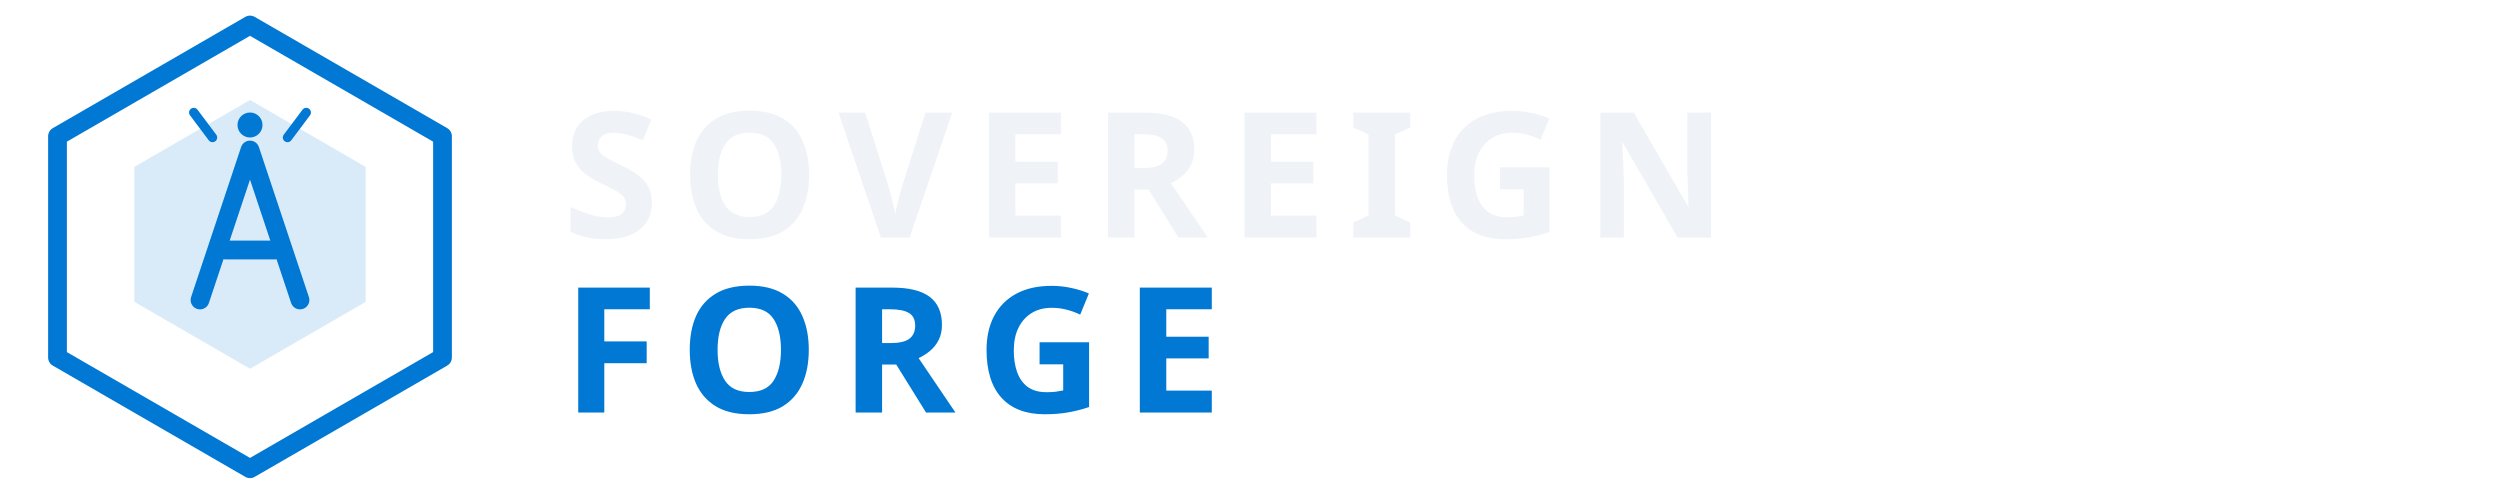
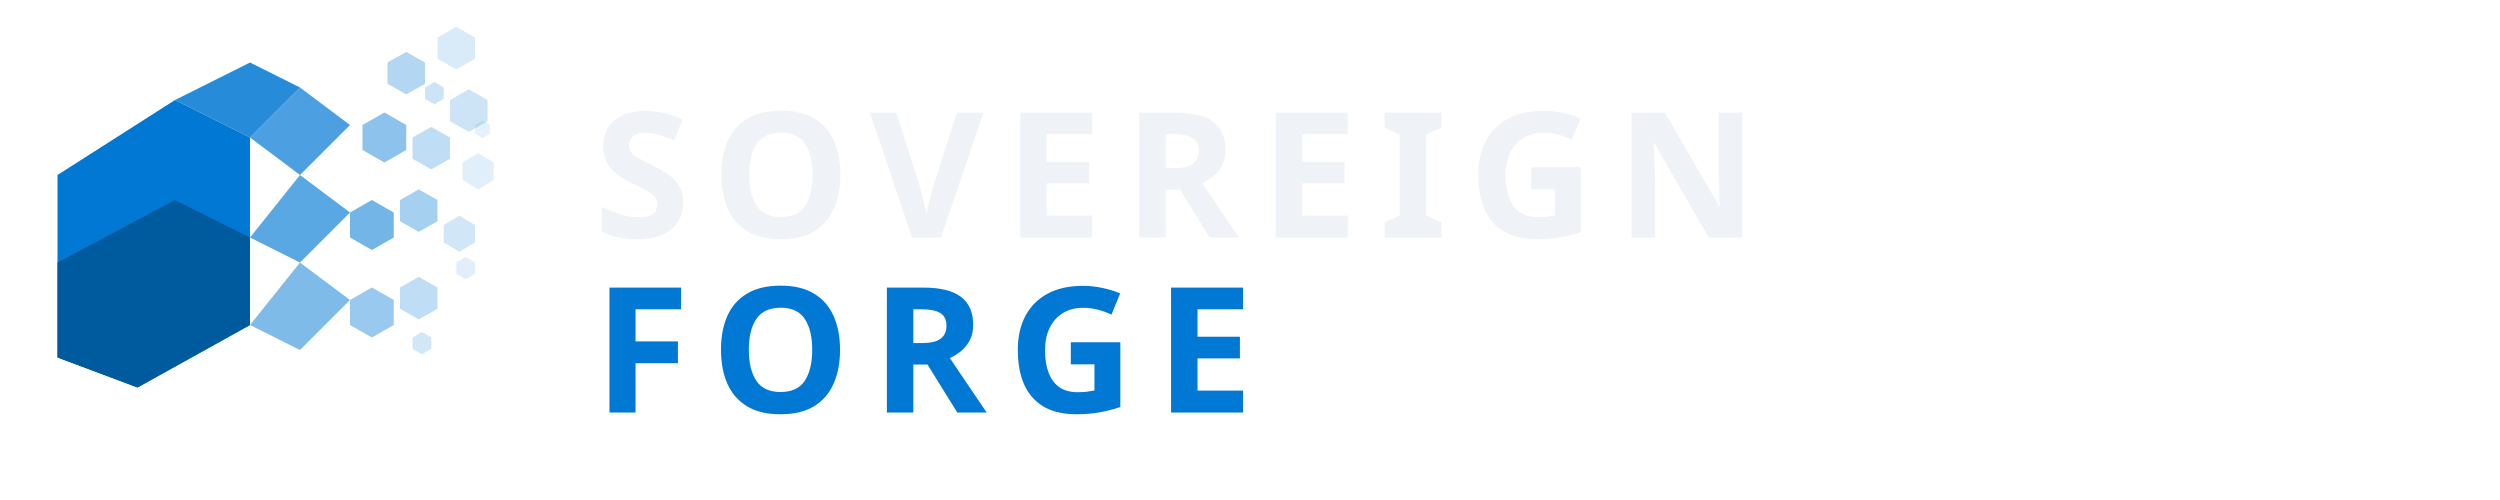
<svg xmlns="http://www.w3.org/2000/svg" viewBox="0 0 400 80" fill="none">
-   <polygon points="40,4 70.8,21.8 70.8,57.2 40,75 9.2,57.2 9.2,21.8" fill="none" stroke="#0078D4" stroke-width="3" stroke-linejoin="round" />
-   <polygon points="40,16 58.5,26.7 58.5,48.3 40,59 21.5,48.3 21.5,26.7" fill="#0078D4" opacity="0.15" />
-   <path d="M32,48 L40,24 L48,48 M36,40 L44,40" stroke="#0078D4" stroke-width="3" stroke-linecap="round" stroke-linejoin="round" fill="none" />
-   <circle cx="40" cy="20" r="2" fill="#0078D4" />
-   <line x1="34" y1="22" x2="31" y2="18" stroke="#0078D4" stroke-width="1.5" stroke-linecap="round" />
-   <line x1="46" y1="22" x2="49" y2="18" stroke="#0078D4" stroke-width="1.5" stroke-linecap="round" />
-   <text x="90" y="38" font-family="Segoe UI, -apple-system, sans-serif" font-weight="700" font-size="28" letter-spacing="0.12em" fill="#EFF3F8">SOVEREIGN</text>
-   <text x="90" y="66" font-family="Segoe UI, -apple-system, sans-serif" font-weight="700" font-size="28" letter-spacing="0.12em" fill="#0078D4">FORGE</text>
+   <path d="M9.2,57.2 L9.2,28 L28,16 L40,22 L40,52 L22,62 Z" fill="#0078D4" />
+   <path d="M9.2,57.2 L22,62 L40,52 L40,38 L28,32 L9.2,42 Z" fill="#005A9E" />
+   <path d="M28,16 L40,10 L48,14 L40,22 Z" fill="#0078D4" opacity="0.85" />
+   <path d="M40,22 L48,14 L56,20 L48,28 Z" fill="#0078D4" opacity="0.7" />
+   <path d="M40,38 L48,28 L56,34 L48,42 Z" fill="#0078D4" opacity="0.65" />
+   <path d="M40,52 L48,42 L56,48 L48,56 Z" fill="#0078D4" opacity="0.5" />
+   <polygon points="62,10 65,8.3 68,10 68,13.4 65,15.1 62,13.4" fill="#0078D4" opacity="0.3" />
+   <polygon points="70,6 73,4.3 76,6 76,9.4 73,11.1 70,9.4" fill="#0078D4" opacity="0.15" />
+   <polygon points="72,16 75,14.3 78,16 78,19.4 75,21.1 72,19.4" fill="#0078D4" opacity="0.2" />
+   <polygon points="58,20 61.5,18 65,20 65,24 61.5,26 58,24" fill="#0078D4" opacity="0.45" />
+   <polygon points="66,22 69,20.3 72,22 72,25.4 69,27.1 66,25.4" fill="#0078D4" opacity="0.25" />
+   <polygon points="74,26 76.5,24.5 79,26 79,28.8 76.5,30.3 74,28.8" fill="#0078D4" opacity="0.12" />
+   <polygon points="56,34 59.5,32 63,34 63,38 59.5,40 56,38" fill="#0078D4" opacity="0.55" />
+   <polygon points="64,32 67,30.3 70,32 70,35.4 67,37.1 64,35.4" fill="#0078D4" opacity="0.35" />
+   <polygon points="71,36 73.5,34.5 76,36 76,38.8 73.5,40.3 71,38.8" fill="#0078D4" opacity="0.18" />
+   <polygon points="56,48 59.5,46 63,48 63,52 59.5,54 56,52" fill="#0078D4" opacity="0.4" />
+   <polygon points="64,46 67,44.3 70,46 70,49.4 67,51.1 64,49.4" fill="#0078D4" opacity="0.25" />
+   <polygon points="68,14 69.5,13.1 71,14 71,15.8 69.5,16.7 68,15.8" fill="#0078D4" opacity="0.2" />
+   <polygon points="76,20 77.2,19.3 78.4,20 78.4,21.4 77.2,22.1 76,21.4" fill="#0078D4" opacity="0.1" />
+   <polygon points="73,42 74.5,41.1 76,42 76,43.8 74.5,44.7 73,43.8" fill="#0078D4" opacity="0.12" />
+   <polygon points="66,54 67.5,53.1 69,54 69,55.8 67.5,56.7 66,55.8" fill="#0078D4" opacity="0.18" />
+   <text x="95" y="38" font-family="Segoe UI, -apple-system, sans-serif" font-weight="700" font-size="28" letter-spacing="0.12em" fill="#EFF3F8">SOVEREIGN</text>
+   <text x="95" y="66" font-family="Segoe UI, -apple-system, sans-serif" font-weight="700" font-size="28" letter-spacing="0.12em" fill="#0078D4">FORGE</text>
</svg>
